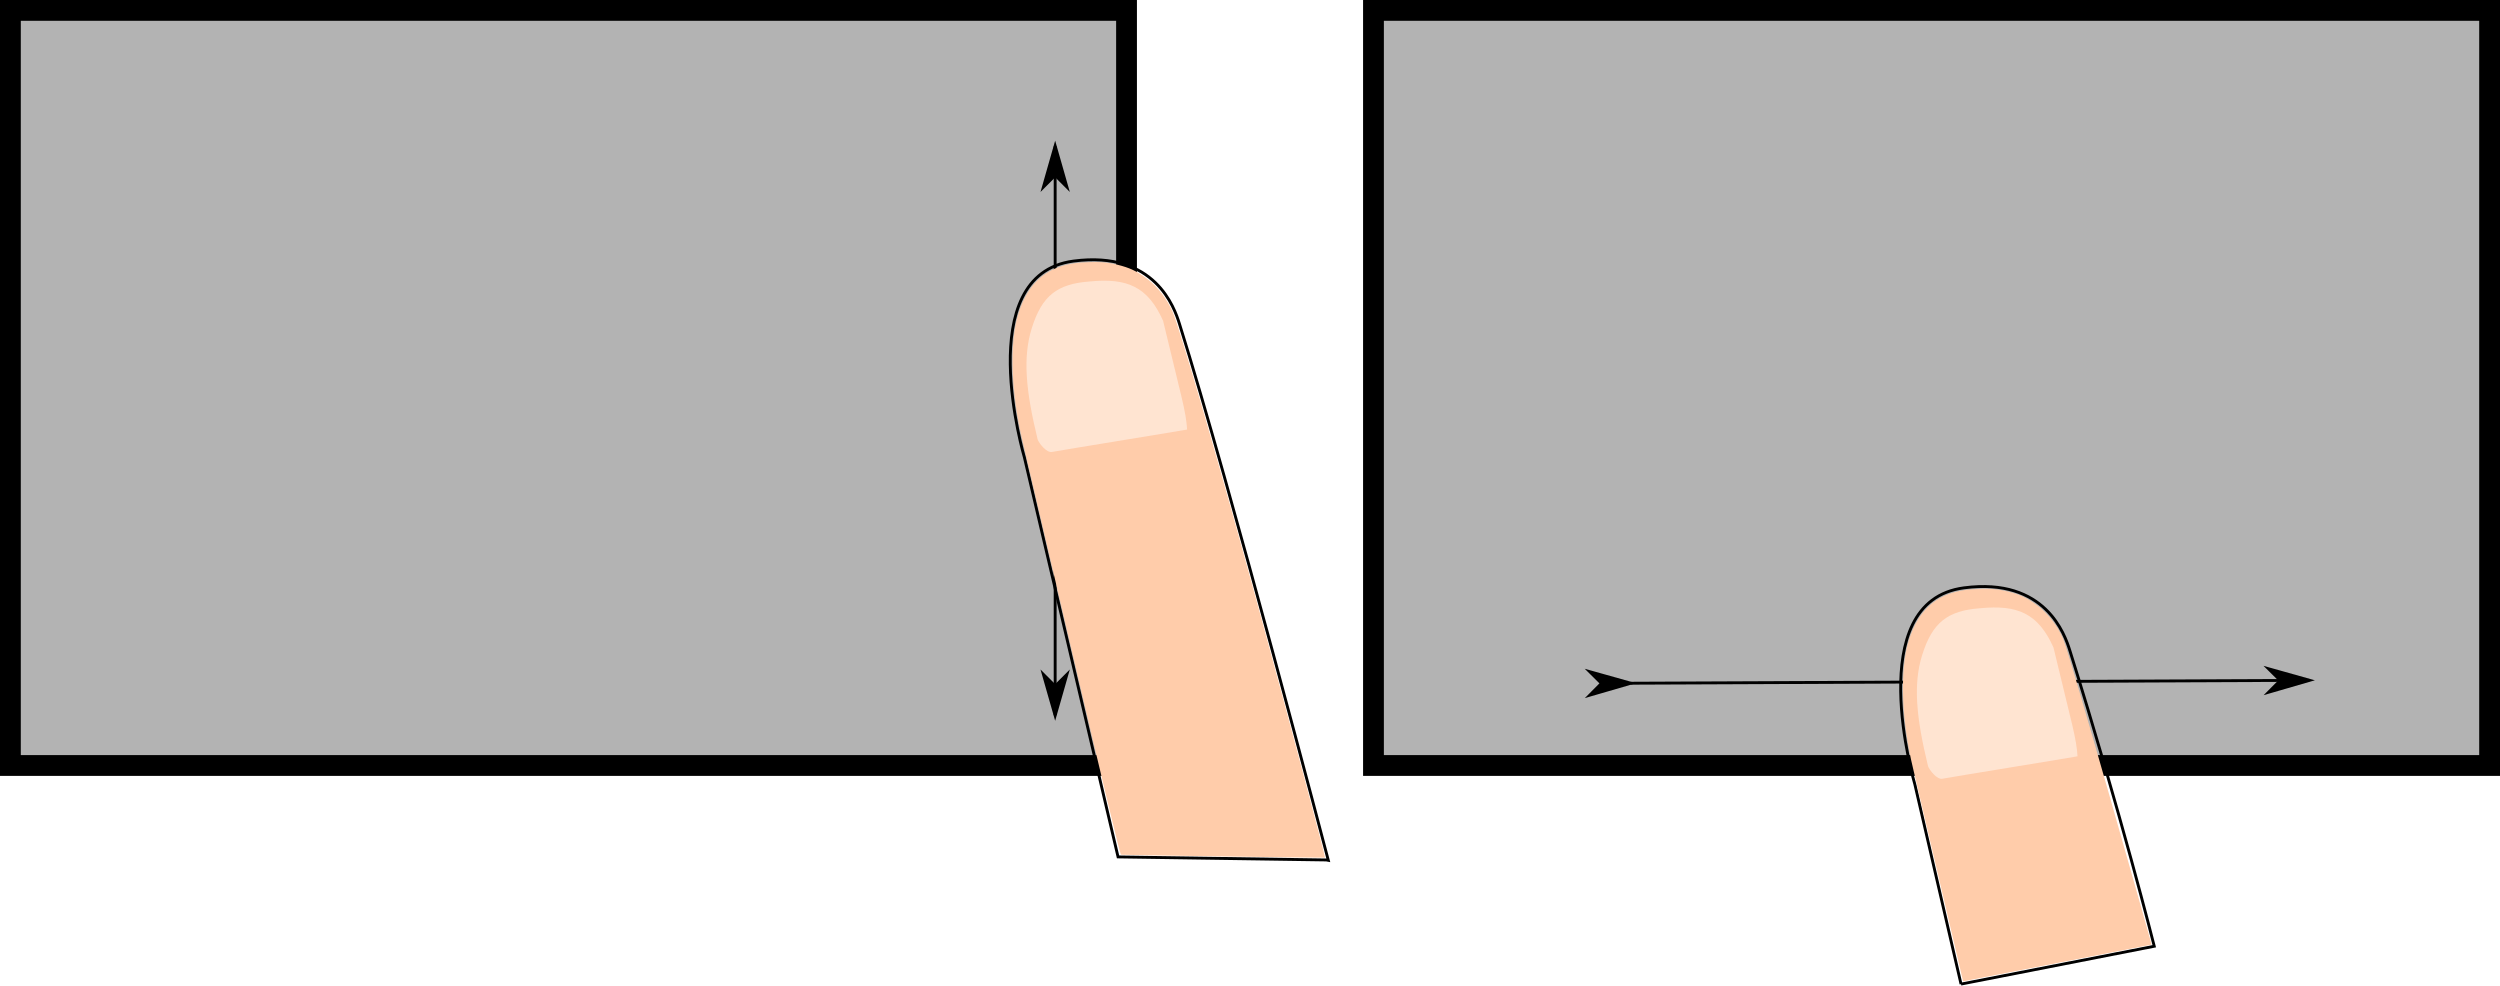
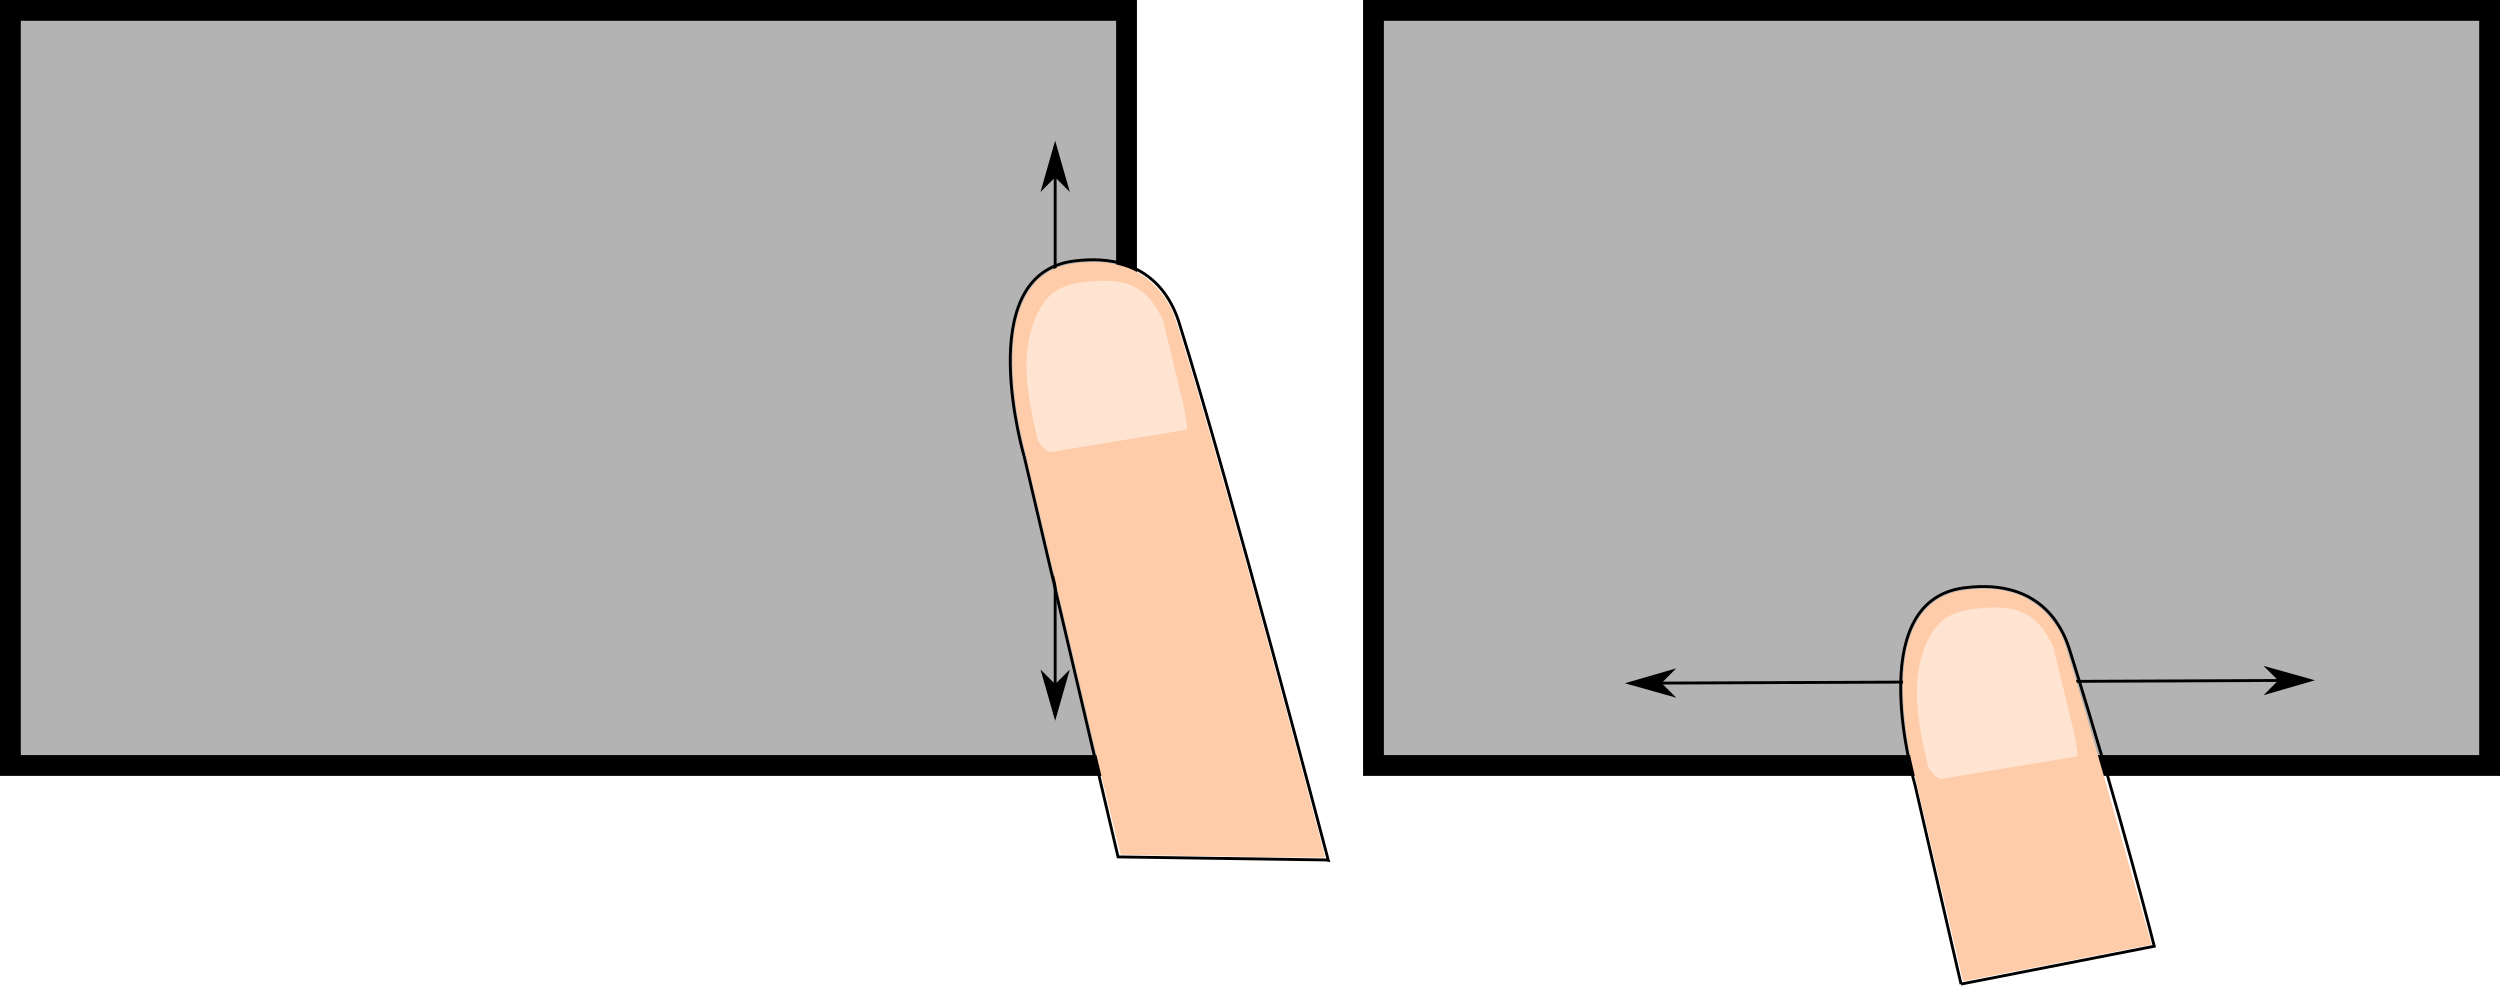
<svg xmlns="http://www.w3.org/2000/svg" version="1.1" width="865.554" height="341.209" id="svg2">
  <defs id="defs4">
    <marker refX="0" refY="0" orient="auto" id="Arrow1Lend" style="overflow:visible">
      <path d="M 0,0 5,-5 -12.5,0 5,5 0,0 z" transform="matrix(-0.8,0,0,-0.8,-10,0)" id="path3710" style="fill-rule:evenodd;stroke:#000000;stroke-width:1pt;marker-start:none" />
    </marker>
    <marker refX="0" refY="0" orient="auto" id="Arrow1Lstart" style="overflow:visible">
      <path d="M 0,0 5,-5 -12.5,0 5,5 0,0 z" transform="matrix(0.8,0,0,0.8,10,0)" id="path3707" style="fill-rule:evenodd;stroke:#000000;stroke-width:1pt;marker-start:none" />
    </marker>
    <marker refX="0" refY="0" orient="auto" id="Arrow1Lstart-4" style="overflow:visible">
      <path d="M 0,0 5,-5 -12.5,0 5,5 0,0 z" transform="matrix(0.8,0,0,0.8,10,0)" id="path3707-7" style="fill-rule:evenodd;stroke:#000000;stroke-width:1pt;marker-start:none" />
    </marker>
    <marker refX="0" refY="0" orient="auto" id="Arrow1Lend-2" style="overflow:visible">
      <path d="M 0,0 5,-5 -12.5,0 5,5 0,0 z" transform="matrix(-0.8,0,0,-0.8,-10,0)" id="path3710-3" style="fill-rule:evenodd;stroke:#000000;stroke-width:1pt;marker-start:none" />
    </marker>
  </defs>
  <g transform="translate(343.9571,-527.3336)" id="layer3" style="display:inline">
    <rect width="386.429" height="261.429" x="-340.357" y="530.934" id="rect2858-0" style="color:#000000;fill:#b3b3b3;fill-opacity:1;fill-rule:nonzero;stroke:#000000;stroke-width:7.2;stroke-miterlimit:4;stroke-opacity:1;stroke-dasharray:none;marker:none;visibility:visible;display:inline;overflow:visible;enable-background:accumulate" />
    <path d="m 21.361,774.953 0,-196.98" id="path8036" style="fill:none;stroke:#000000;stroke-width:1px;stroke-linecap:butt;stroke-linejoin:miter;stroke-opacity:1;marker-start:url(#Arrow1Lstart);marker-end:url(#Arrow1Lend)" />
    <g transform="matrix(0.9831431,0.1828376,-0.1828376,0.9831431,-175.4647,-125.7572)" id="g3663-9-5">
      <path d="m 388.571,893.791 -57.143,-130 c 0,0 -30.025,-58.848 4.286,-70 27.074,-8.8 37.322,9.595 40,14.643 27.545,51.919 84.643,173.214 84.643,173.214 l -0.714,0 -71.071,12.143 z" id="path2820-6-6" style="fill:none;stroke:#000000;stroke-width:1px;stroke-linecap:butt;stroke-linejoin:miter;stroke-opacity:1" />
      <path d="m 360.32,827.78 c -15.742,-35.799 -29.447,-66.927 -30.455,-69.172 -7.089,-15.782 -10.876,-32.883 -9.618,-43.43 1.396,-11.698 7.197,-18.504 18.226,-21.38 5.182,-1.352 8.547,-1.768 12.412,-1.536 4.436,0.266 6.959,0.937 11.03,2.934 3.935,1.93 8.008,5.562 10.689,9.532 3.688,5.461 26.561,50.962 49.578,98.628 16.602,34.381 37.064,77.42 36.89,77.594 -0.133,0.133 -69.019,11.921 -69.663,11.921 -0.279,0 -12.01,-26.248 -29.089,-65.089 z" id="path2824-1-1" style="color:#000000;fill:#ffccaa;fill-opacity:1;fill-rule:nonzero;stroke:#000000;stroke-width:0.002;stroke-miterlimit:4;stroke-opacity:1;stroke-dasharray:none;marker:none;visibility:visible;display:inline;overflow:visible;enable-background:accumulate" />
      <path d="m 334.758,756.751 c -7.089,-15.782 -10.284,-26.89 -9.026,-37.438 1.396,-11.698 5.809,-16.736 16.837,-19.613 12.448,-3.595 20.039,-1.914 27.39,8.758 11.426,25.664 13.402,29.055 15.064,35.489 -0.133,0.133 -42.897,15.49 -44.578,16.185 -1.729,0.715 -4.948,-2.094 -5.687,-3.381 z" id="path2824-7-1-4" style="opacity:0.92;color:#000000;fill:#ffe6d5;fill-opacity:1;fill-rule:nonzero;stroke:none;stroke-width:0.2;marker:none;visibility:visible;display:inline;overflow:visible;enable-background:accumulate" />
    </g>
  </g>
  <g transform="translate(343.9571,-527.3336)" id="layer1" style="display:inline">
    <rect width="386.429" height="261.429" x="131.569" y="530.934" id="rect2858" style="color:#000000;fill:#b3b3b3;fill-opacity:1;fill-rule:nonzero;stroke:#000000;stroke-width:7.2;stroke-miterlimit:4;stroke-opacity:1;stroke-dasharray:none;marker:none;visibility:visible;display:inline;overflow:visible;enable-background:accumulate" />
-     <path d="m 455.565,762.872 c 0,0 -235.012,1.01 -235.012,1.01" id="path3702" style="fill:none;stroke:#000000;stroke-width:1;stroke-linecap:butt;stroke-linejoin:miter;stroke-miterlimit:4;stroke-opacity:1;stroke-dasharray:none;marker-start:url(#Arrow1Lstart);marker-end:url(#Arrow1Lstart)" />
+     <path d="m 455.565,762.872 c 0,0 -235.012,1.01 -235.012,1.01" id="path3702" style="fill:none;stroke:#000000;stroke-width:1;stroke-linecap:butt;stroke-linejoin:miter;stroke-miterlimit:4;stroke-opacity:1;stroke-dasharray:none;marker-start:url(#Arrow1Lstart-4);marker-end:url(#Arrow1Lend-2)" />
    <g transform="matrix(0.9831431,0.1828376,-0.1828376,0.9831431,132.8162,-12.62009)" id="g3663-9">
      <path d="m 359.784,828.852 -28.356,-65.062 c 0,0 -30.025,-58.848 4.286,-70 27.074,-8.8 37.322,9.595 40,14.643 27.545,51.919 47.45,95.308 47.45,95.308 l -63.38,25.11 z" id="path2820-6" style="fill:none;stroke:#000000;stroke-width:1px;stroke-linecap:butt;stroke-linejoin:miter;stroke-opacity:1" />
      <path d="m 360.32,827.78 c 0,0 -29.447,-66.927 -30.455,-69.172 -7.089,-15.782 -10.876,-32.883 -9.618,-43.43 1.396,-11.698 7.197,-18.504 18.226,-21.38 5.182,-1.352 8.547,-1.768 12.412,-1.536 4.436,0.266 6.959,0.937 11.03,2.934 3.935,1.93 8.008,5.562 10.689,9.532 3.688,5.461 49.578,98.628 49.578,98.628 0,0 -61.862,24.426 -61.862,24.426 z" id="path2824-1" style="color:#000000;fill:#ffccaa;fill-opacity:1;fill-rule:nonzero;stroke:#000000;stroke-width:0.002;stroke-miterlimit:4;stroke-opacity:1;stroke-dasharray:none;marker:none;visibility:visible;display:inline;overflow:visible;enable-background:accumulate" />
      <path d="m 334.758,756.751 c -7.089,-15.782 -10.284,-26.89 -9.026,-37.438 1.396,-11.698 5.809,-16.736 16.837,-19.613 12.448,-3.595 20.039,-1.914 27.39,8.758 11.426,25.664 13.402,29.055 15.064,35.489 -0.133,0.133 -42.897,15.49 -44.578,16.185 -1.729,0.715 -4.948,-2.094 -5.687,-3.381 z" id="path2824-7-1" style="opacity:0.92;color:#000000;fill:#ffe6d5;fill-opacity:1;fill-rule:nonzero;stroke:none;stroke-width:0.2;marker:none;visibility:visible;display:inline;overflow:visible;enable-background:accumulate" />
    </g>
  </g>
</svg>
